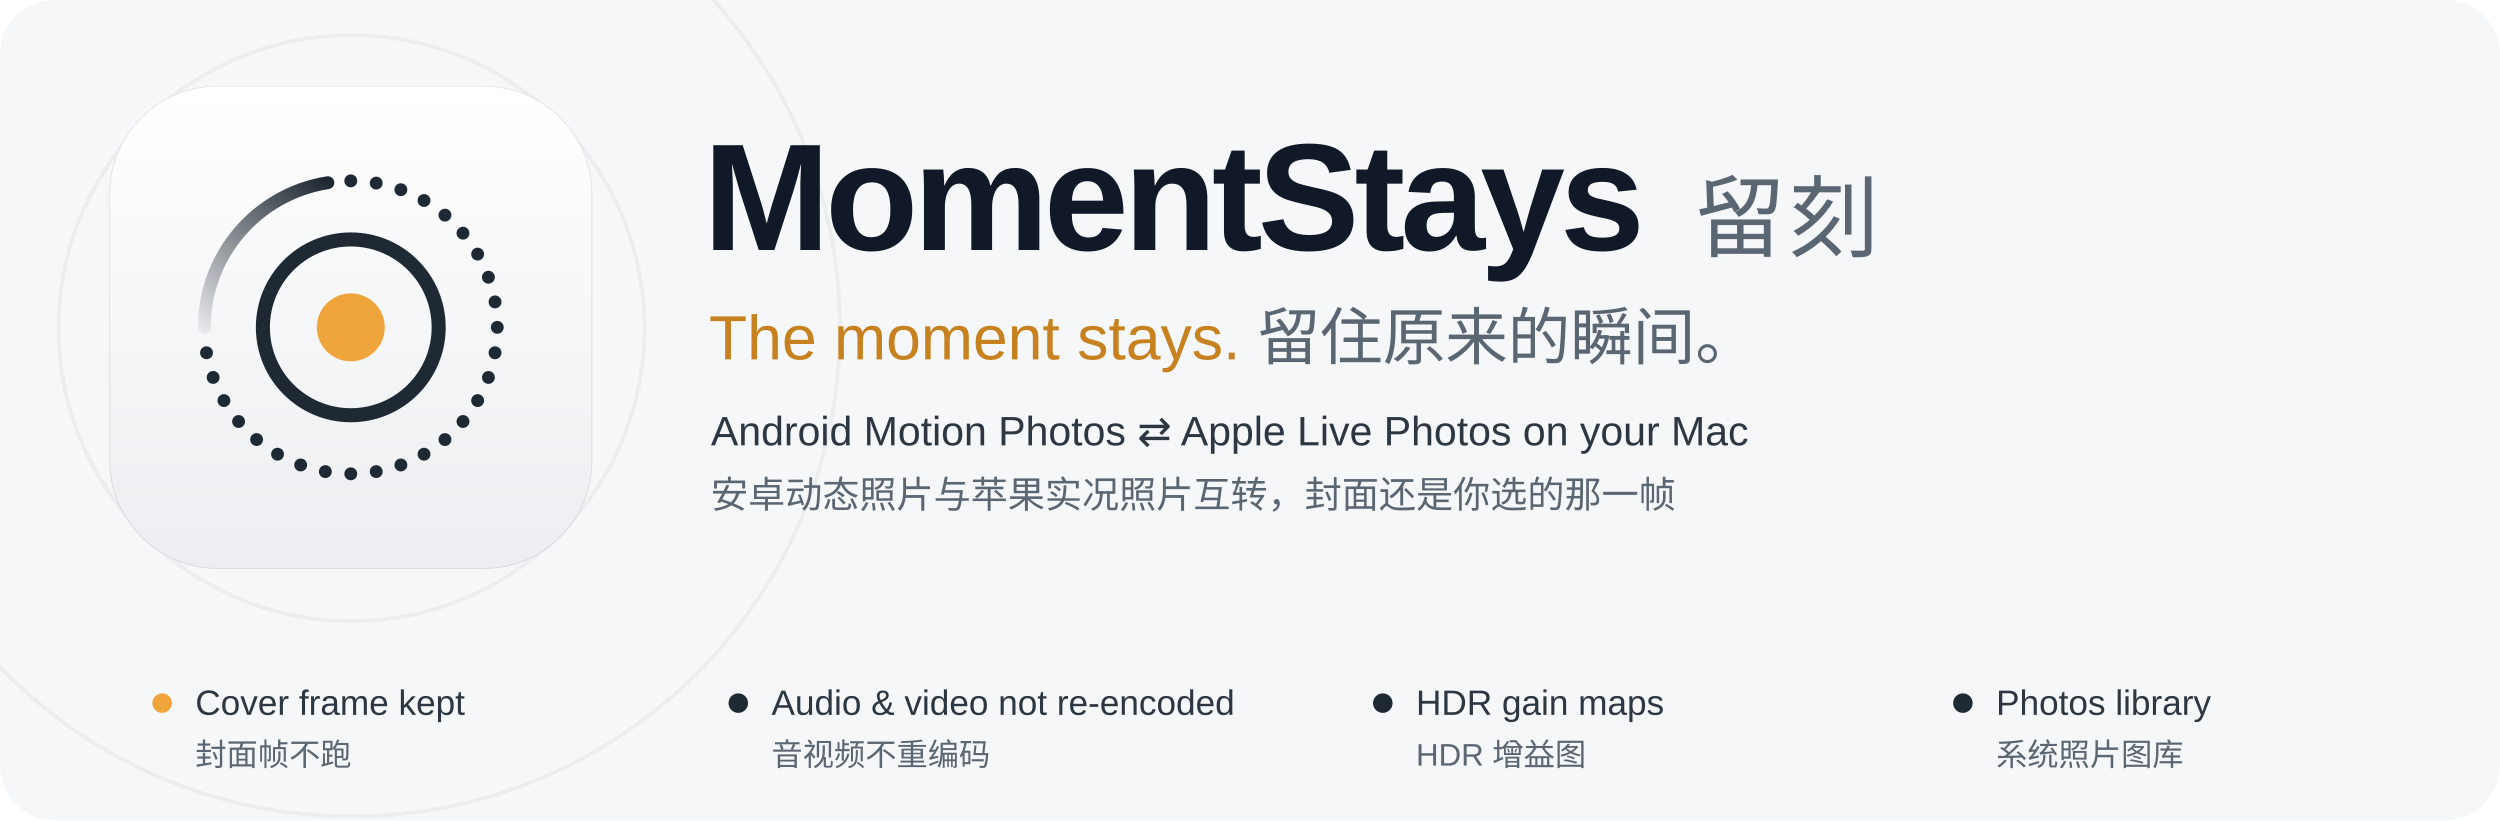
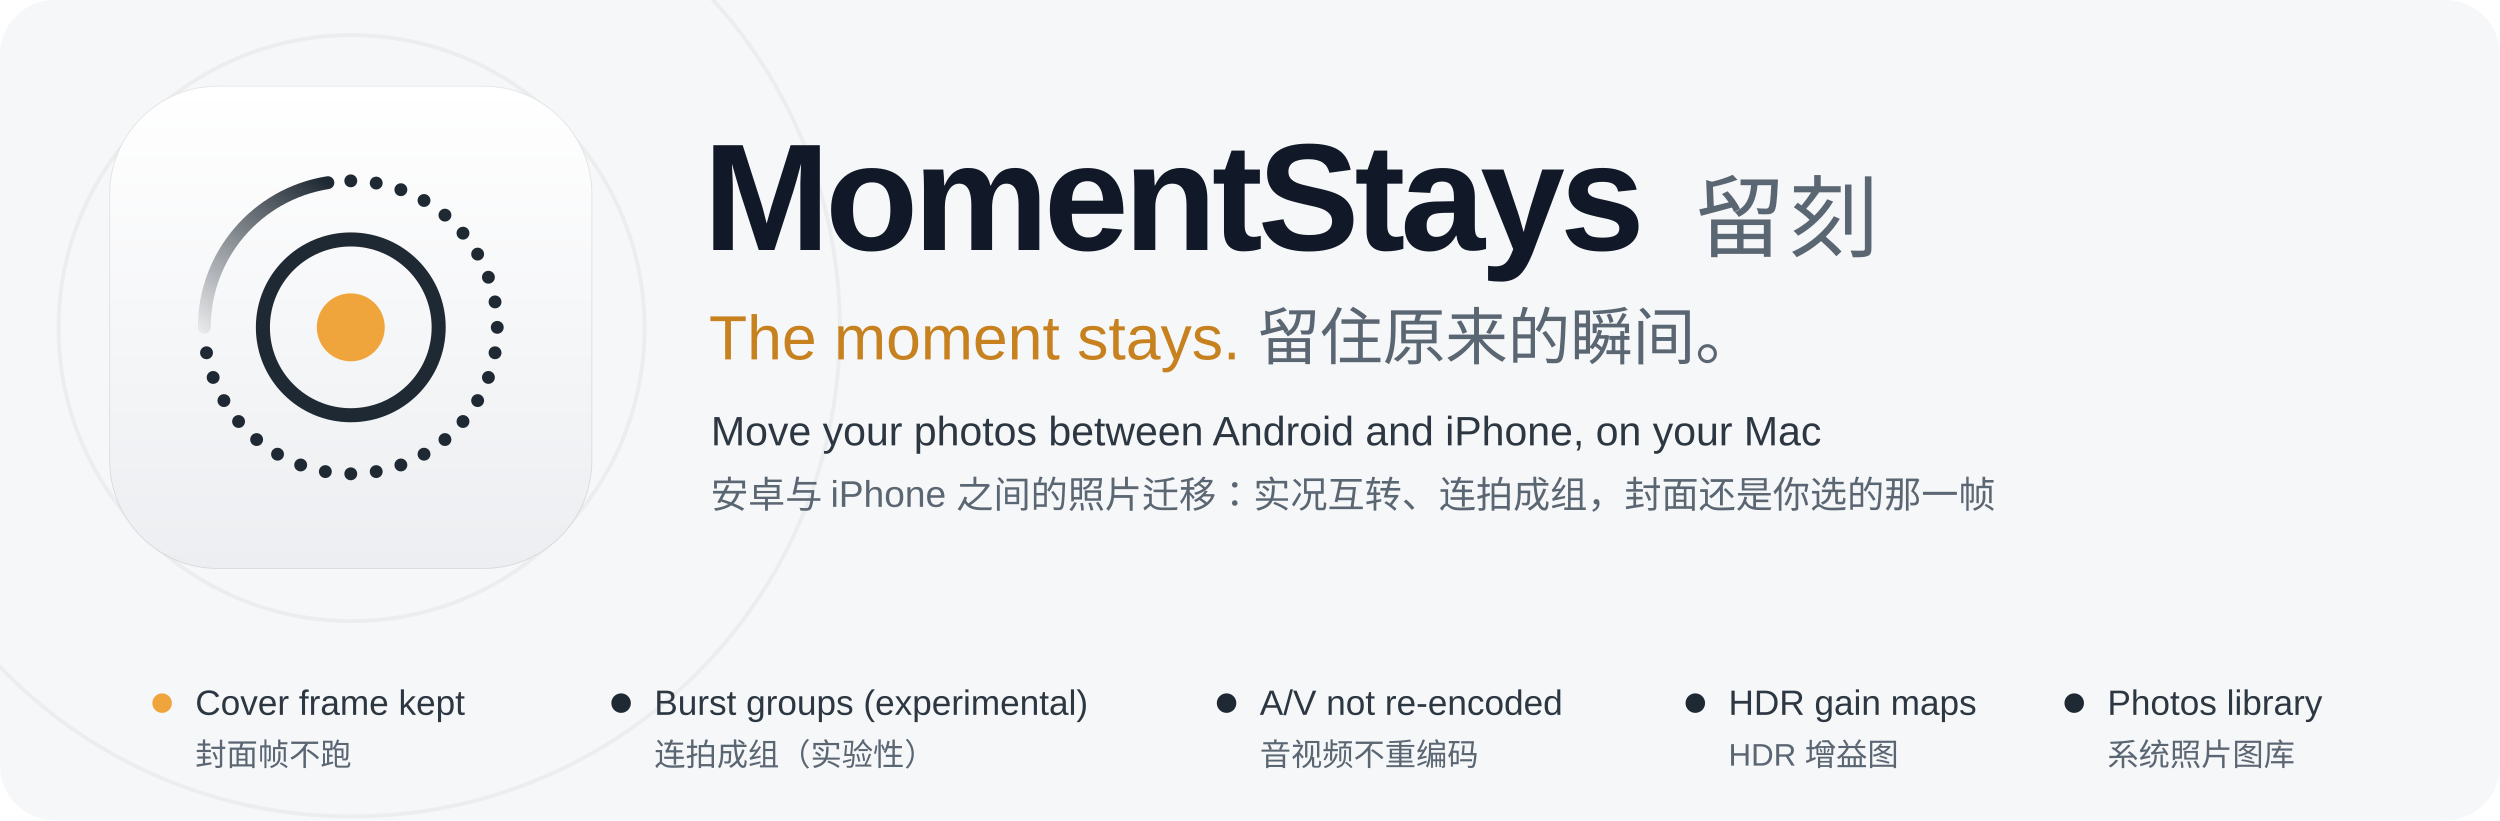
<svg xmlns="http://www.w3.org/2000/svg" width="1280" height="420" viewBox="0 0 1280 420" role="img" aria-labelledby="title desc">
  <style>.bg{fill:#F6F7F9}.ibg1{stop-color:#FFFFFF}.ibg2{stop-color:#ECEEF1}.iedge{stroke:rgba(0,0,0,.10)}.inkf{fill:#1F2933}.inks{stroke:#1F2933}.inkst{stop-color:#1F2933}.core{fill:#F0A43C}.title{fill:#111827}.sub{fill:#C7811F}.muted{fill:#5B6673}.body{fill:#2D3742}.rule{stroke:rgba(31,41,51,.12)}.deco{stroke:rgba(31,41,51,.05)}.dotc{fill:#F0A43C}.doti{fill:#1F2933}@media (prefers-color-scheme: dark){.bg{fill:#141A22}.ibg1{stop-color:#2A3442}.ibg2{stop-color:#141A22}.iedge{stroke:rgba(255,255,255,.08)}.inkf{fill:#F2F4F5}.inks{stroke:#F2F4F5}.inkst{stop-color:#F2F4F5}.core{fill:#F4B860}.title{fill:#F2F4F5}.sub{fill:#F4B860}.muted{fill:#9AA5B1}.body{fill:#D5DBE1}.rule{stroke:rgba(242,244,245,.14)}.deco{stroke:rgba(242,244,245,.04)}.dotc{fill:#F4B860}.doti{fill:#F2F4F5}}</style>
  <defs>
    <linearGradient id="ibg" x1="0" y1="0" x2="0" y2="1">
      <stop offset="0" class="ibg1" />
      <stop offset="1" class="ibg2" />
    </linearGradient>
    <linearGradient id="ibgt" gradientUnits="userSpaceOnUse" x1="262.0" y1="552.0" x2="472.9" y2="265.1">
      <stop offset="0" class="inkst" stop-opacity="0" />
      <stop offset="1" class="inkst" />
    </linearGradient>
    <clipPath id="card">
      <rect width="1280" height="420" rx="28" />
    </clipPath>
  </defs>
  <g clip-path="url(#card)">
    <rect width="1280" height="420" class="bg" />
    <circle cx="180" cy="168" r="250" fill="none" class="deco" stroke-width="2" />
    <circle cx="180" cy="168" r="150" fill="none" class="deco" stroke-width="2" />
  </g>
  <g transform="translate(26 14) scale(.30)">
    <rect x="100" y="100" width="824" height="824" rx="185" fill="url(#ibg)" />
    <rect x="100.5" y="100.5" width="823" height="823" rx="184.5" fill="none" class="iedge" stroke-width="1.5" />
    <path d="M262.0 512.0 A250 250 0 0 1 472.9 265.1" stroke="url(#ibgt)" stroke-width="22" stroke-linecap="round" fill="none" />
    <circle cx="512.0" cy="262.0" r="11" class="inkf" />
    <circle cx="555.4" cy="265.8" r="11" class="inkf" />
    <circle cx="597.5" cy="277.1" r="11" class="inkf" />
    <circle cx="637.0" cy="295.5" r="11" class="inkf" />
    <circle cx="672.7" cy="320.5" r="11" class="inkf" />
    <circle cx="703.5" cy="351.3" r="11" class="inkf" />
    <circle cx="728.5" cy="387.0" r="11" class="inkf" />
    <circle cx="746.9" cy="426.5" r="11" class="inkf" />
    <circle cx="758.2" cy="468.6" r="11" class="inkf" />
    <circle cx="762.0" cy="512.0" r="11" class="inkf" />
    <circle cx="758.2" cy="555.4" r="11" class="inkf" />
    <circle cx="746.9" cy="597.5" r="11" class="inkf" />
    <circle cx="728.5" cy="637.0" r="11" class="inkf" />
    <circle cx="703.5" cy="672.7" r="11" class="inkf" />
    <circle cx="672.7" cy="703.5" r="11" class="inkf" />
    <circle cx="637.0" cy="728.5" r="11" class="inkf" />
    <circle cx="597.5" cy="746.9" r="11" class="inkf" />
    <circle cx="555.4" cy="758.2" r="11" class="inkf" />
    <circle cx="512.0" cy="762.0" r="11" class="inkf" />
    <circle cx="468.6" cy="758.2" r="11" class="inkf" />
    <circle cx="426.5" cy="746.9" r="11" class="inkf" />
    <circle cx="387.0" cy="728.5" r="11" class="inkf" />
    <circle cx="351.3" cy="703.5" r="11" class="inkf" />
    <circle cx="320.5" cy="672.7" r="11" class="inkf" />
    <circle cx="295.5" cy="637.0" r="11" class="inkf" />
    <circle cx="277.1" cy="597.5" r="11" class="inkf" />
    <circle cx="265.8" cy="555.4" r="11" class="inkf" />
    <circle cx="512" cy="512" r="150" fill="none" class="inks" stroke-width="24" />
    <circle cx="512" cy="512" r="58" class="core" />
  </g>
  <g font-family="-apple-system, BlinkMacSystemFont, 'SF Pro Display', 'PingFang SC', 'Noto Sans SC', 'Segoe UI', Arial, sans-serif">
    <text x="360" y="128" font-size="78" font-weight="700" letter-spacing="-2.5" class="title">MomentStays<tspan dx="26" font-size="46" font-weight="500" letter-spacing="2" class="muted">留刻</tspan>
    </text>
    <text x="363" y="184" font-size="32" font-weight="500" class="sub">The moment stays. <tspan class="muted" font-weight="400">留住原来的瞬间。</tspan>
    </text>
-     <text x="364" y="228" font-size="21" class="body">Android Motion Photos ⇄ Apple Live Photos on your Mac</text>
-     <text x="364" y="260" font-size="19" class="muted">安卓动态照片与苹果实况照片互转，封面还是你选的那一帧</text>
+     <text x="364" y="228" font-size="21" class="body">Move your photos between Android and iPhone, on your Mac</text>
+     <text x="364" y="260" font-size="19" class="muted">安卓与 iPhone 之间的照片迁移：实况互转、连拍成组，封面还是你选的那一帧</text>
    <g font-size="18">
      <circle cx="83" cy="360" r="5" class="dotc" />
      <text x="100" y="366" class="body">Cover frame kept</text>
      <text x="100" y="392" font-size="16" class="muted">封面帧不跑</text>
-       <circle cx="378" cy="360" r="5" class="doti" />
-       <text x="395" y="366" class="body">Audio &amp; video not re-encoded</text>
-       <text x="395" y="392" font-size="16" class="muted">音视频不重编码</text>
-       <circle cx="708" cy="360" r="5" class="doti" />
-       <text x="725" y="366" class="body">HDR gain maps</text>
-       <text x="725" y="392" font-size="16" class="muted">HDR 增益图</text>
-       <circle cx="1005" cy="360" r="5" class="doti" />
-       <text x="1022" y="366" class="body">Photos library</text>
-       <text x="1022" y="392" font-size="16" class="muted">系统照片图库</text>
+       <circle cx="318" cy="360" r="5" class="doti" />
+       <text x="335" y="366" class="body">Burst groups (experimental)</text>
+       <text x="335" y="392" font-size="16" class="muted">连拍成组（实验性）</text>
+       <circle cx="628" cy="360" r="5" class="doti" />
+       <text x="645" y="366" class="body">A/V not re-encoded</text>
+       <text x="645" y="392" font-size="16" class="muted">音视频不重编码</text>
+       <circle cx="868" cy="360" r="5" class="doti" />
+       <text x="885" y="366" class="body">HDR gain maps</text>
+       <text x="885" y="392" font-size="16" class="muted">HDR 增益图</text>
+       <circle cx="1062" cy="360" r="5" class="doti" />
+       <text x="1079" y="366" class="body">Photos library</text>
+       <text x="1079" y="392" font-size="16" class="muted">系统照片图库</text>
    </g>
  </g>
</svg>
